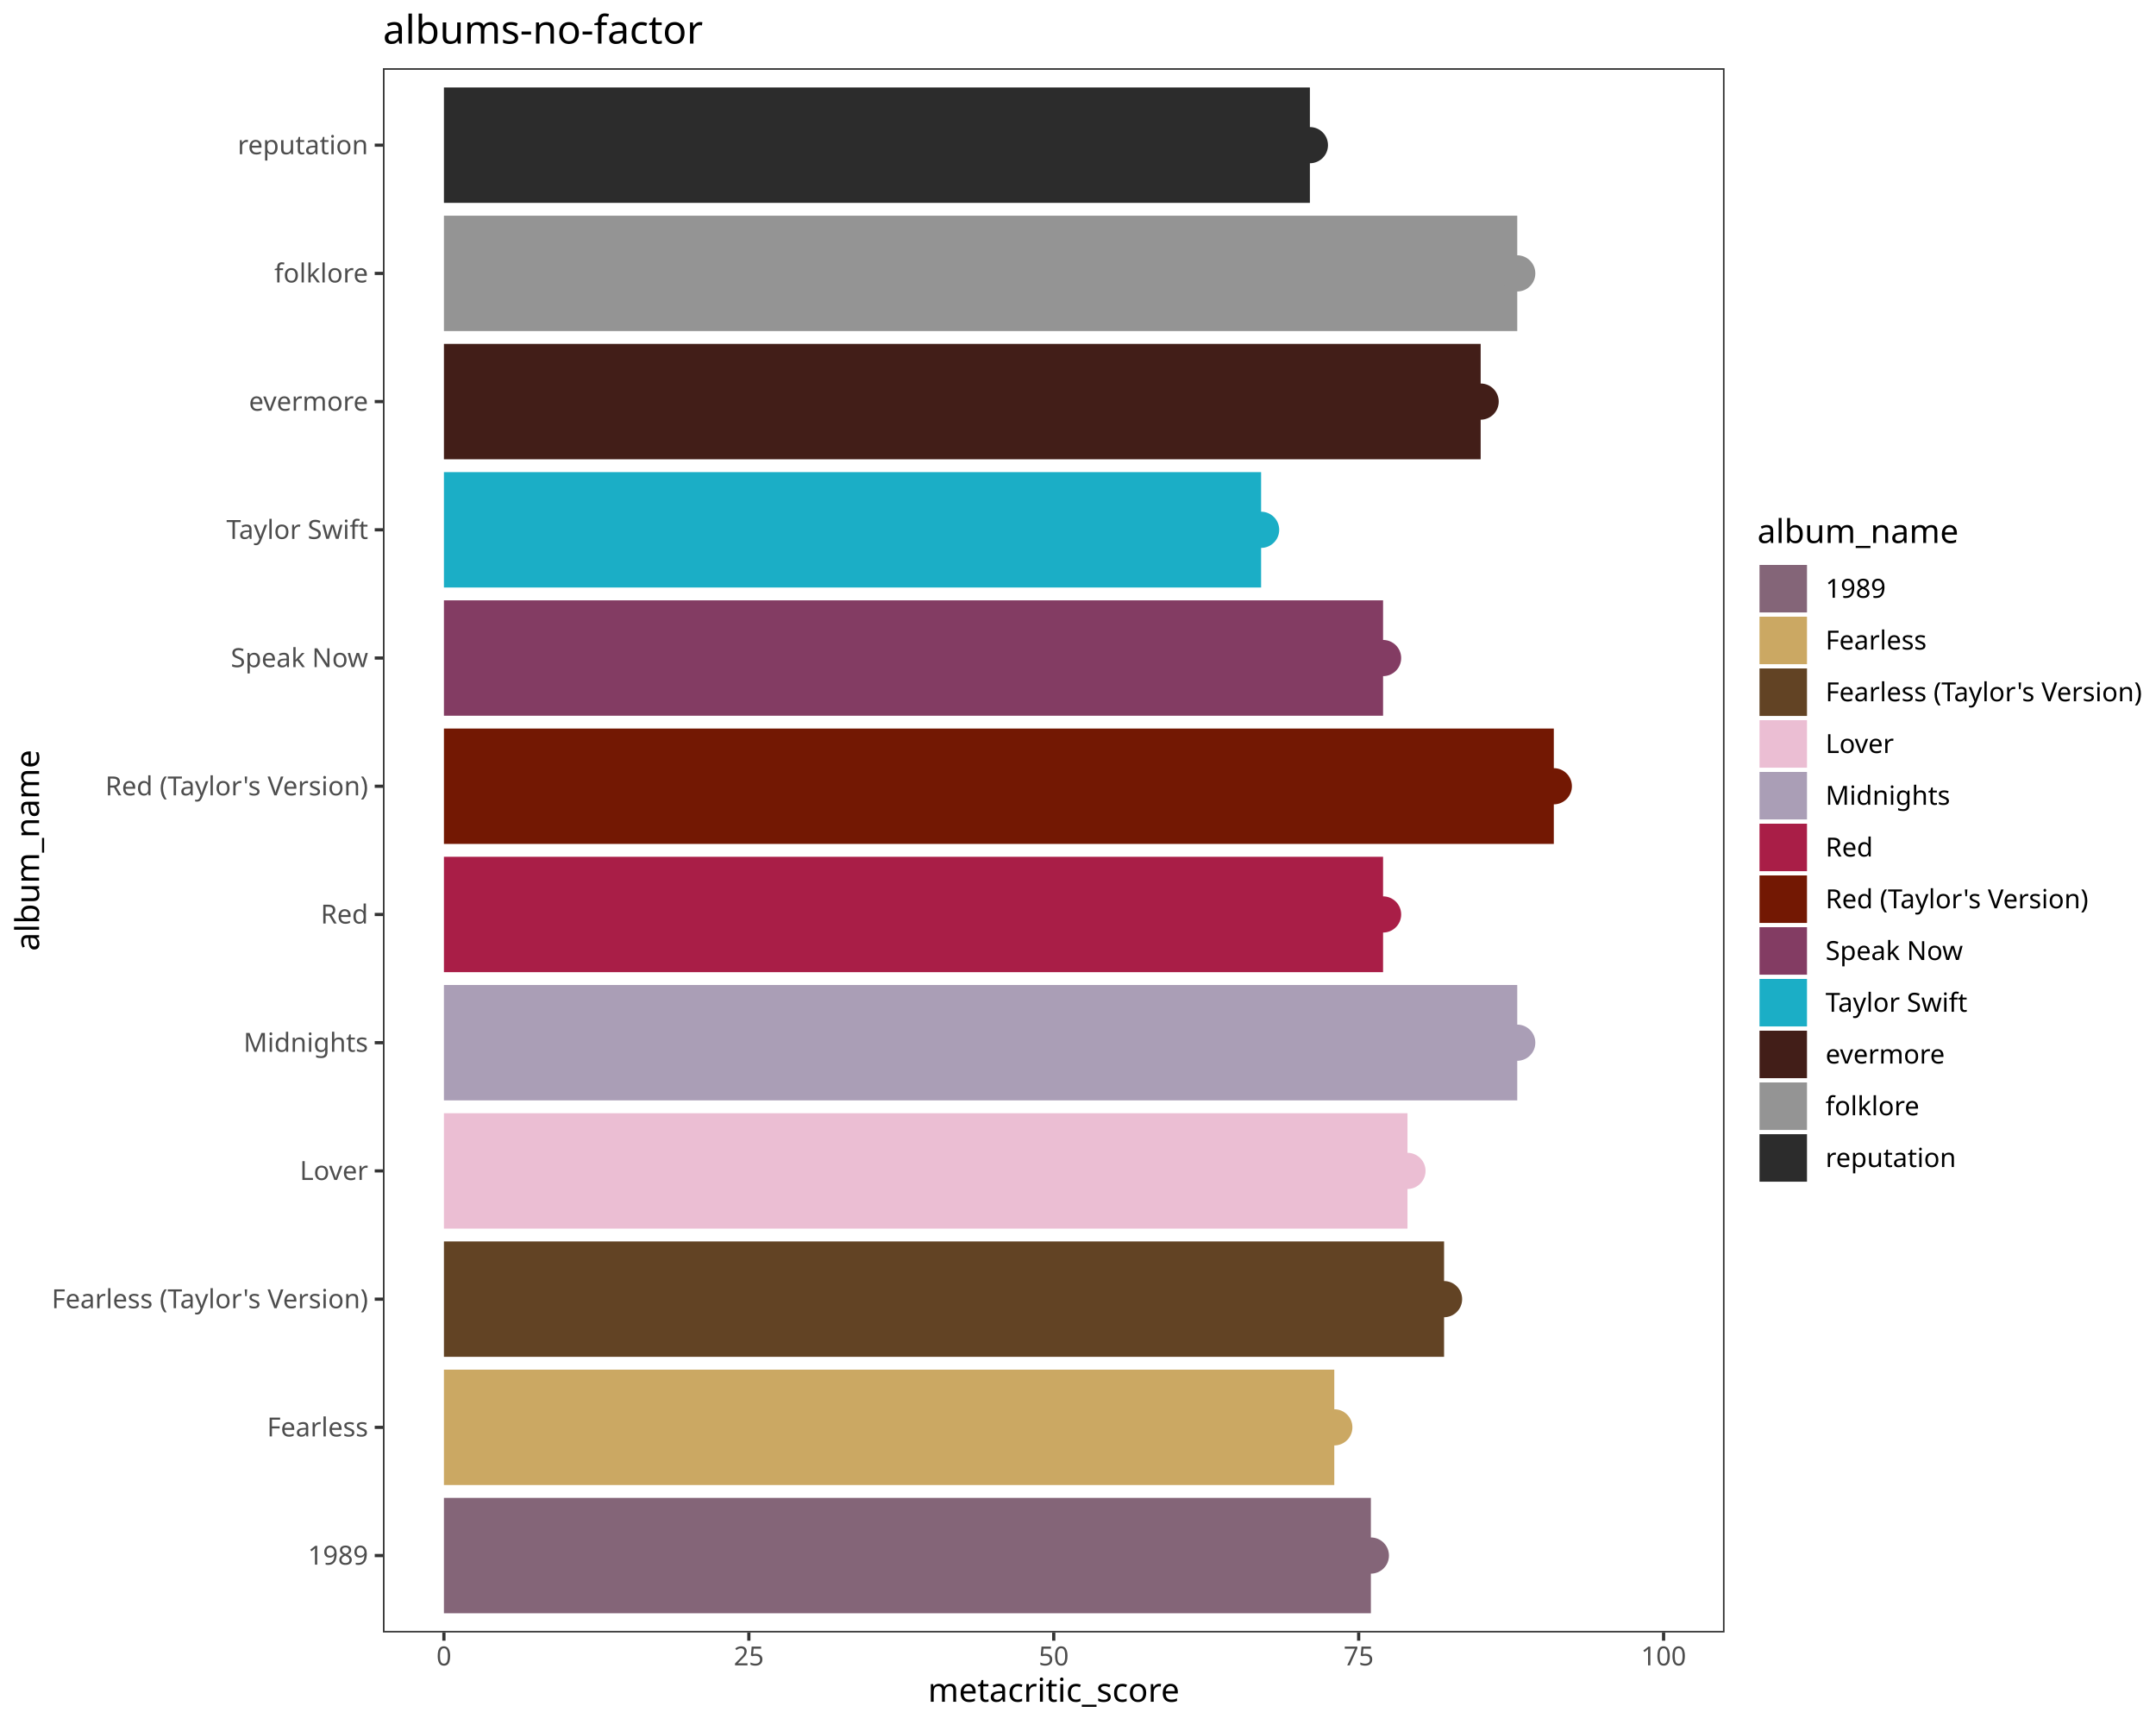
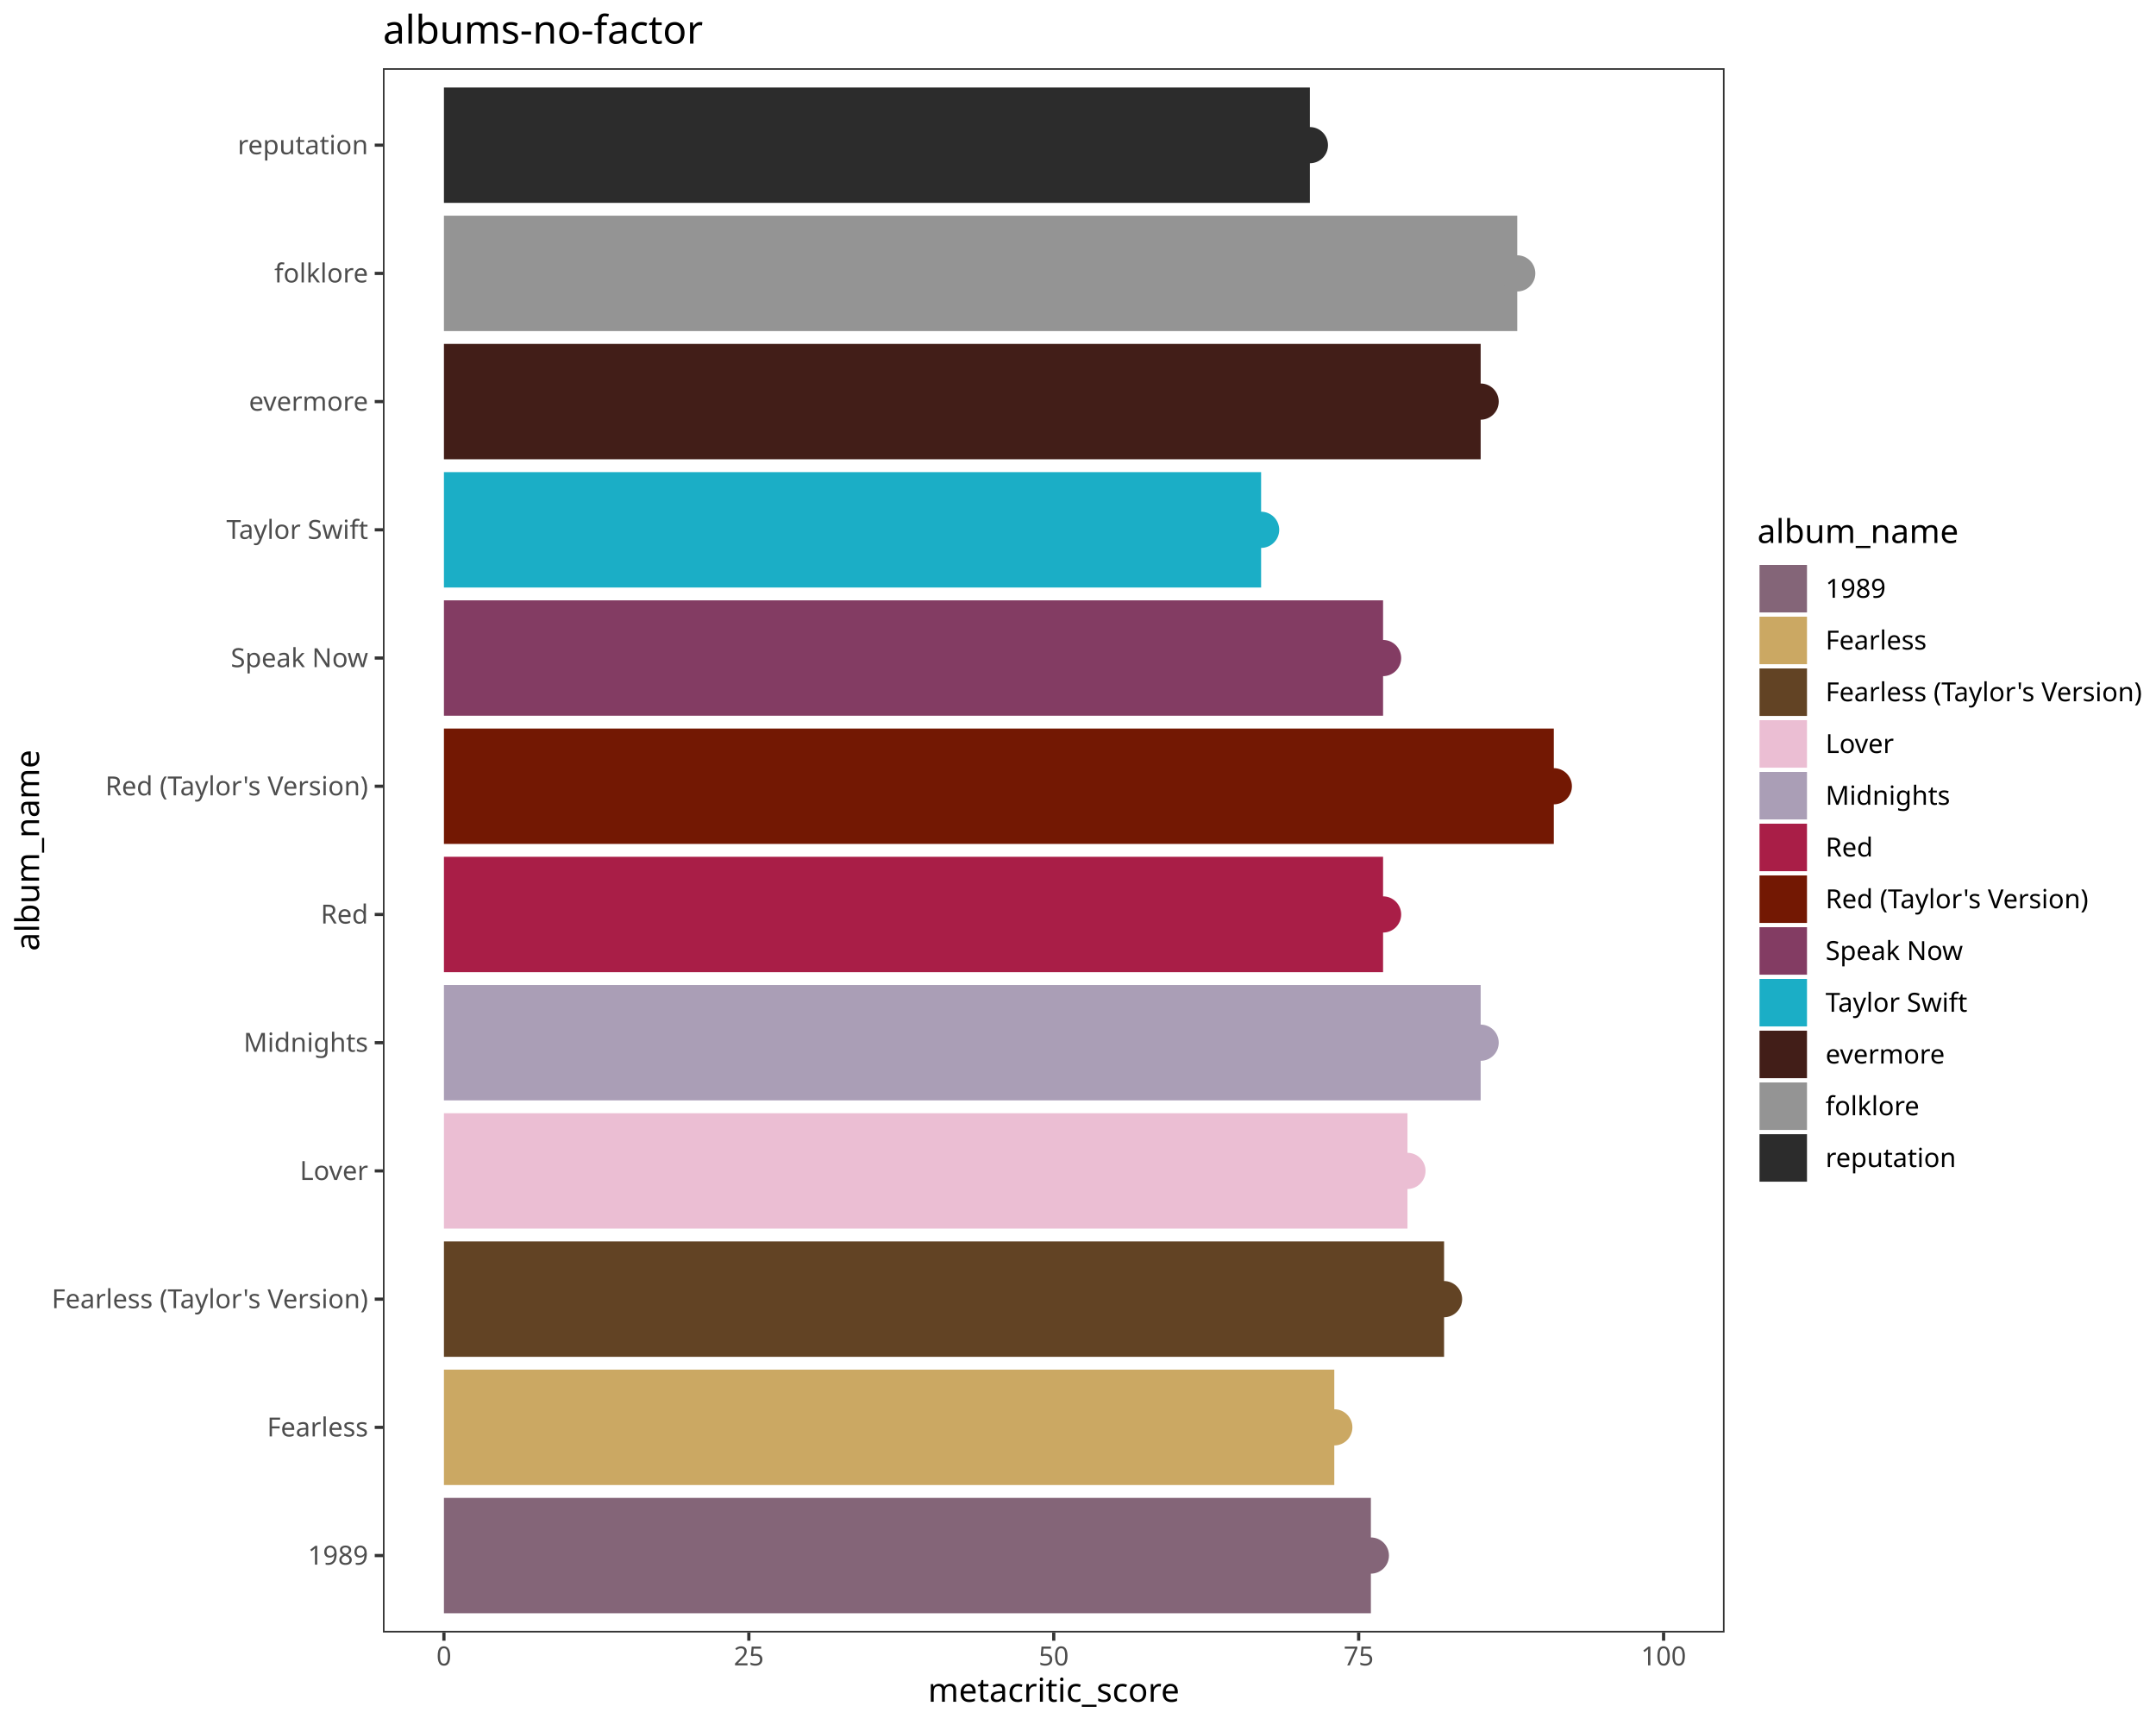
<svg xmlns="http://www.w3.org/2000/svg" class="svglite" data-engine-version="2.0" width="720.00pt" height="576.00pt" viewBox="0 0 720.00 576.00">
  <defs>
    <style type="text/css">
    .svglite line, .svglite polyline, .svglite polygon, .svglite path, .svglite rect, .svglite circle {
      fill: none;
      stroke: #000000;
      stroke-linecap: round;
      stroke-linejoin: round;
      stroke-miterlimit: 10.00;
    }
  </style>
  </defs>
  <rect width="100%" height="100%" style="stroke: none; fill: #FFFFFF;" />
  <defs>
    <clipPath id="cpMC4wMHw3MjAuMDB8MC4wMHw1NzYuMDA=">
      <rect x="0.00" y="0.00" width="720.00" height="576.00" />
    </clipPath>
  </defs>
  <g clip-path="url(#cpMC4wMHw3MjAuMDB8MC4wMHw1NzYuMDA=)">
    <rect x="0.00" y="0.00" width="720.00" height="576.00" style="stroke-width: 1.07; stroke: #FFFFFF; fill: #FFFFFF;" />
  </g>
  <defs>
    <clipPath id="cpMTI3Ljg4fDU3NS45M3wyMi43OHw1NDUuMTE=">
      <rect x="127.88" y="22.78" width="448.04" height="522.33" />
    </clipPath>
  </defs>
  <g clip-path="url(#cpMTI3Ljg4fDU3NS45M3wyMi43OHw1NDUuMTE=)">
    <rect x="127.88" y="22.78" width="448.04" height="522.33" style="stroke-width: 1.07; stroke: none; fill: #FFFFFF;" />
    <rect x="148.25" y="157.65" width="272.90" height="38.53" style="stroke-width: 1.07; stroke: none; stroke-linecap: square; stroke-linejoin: miter; fill: #1BAEC6;" />
    <rect x="148.25" y="457.34" width="297.34" height="38.53" style="stroke-width: 1.07; stroke: none; stroke-linecap: square; stroke-linejoin: miter; fill: #CBA863;" />
    <rect x="148.25" y="200.46" width="313.63" height="38.53" style="stroke-width: 1.07; stroke: none; stroke-linecap: square; stroke-linejoin: miter; fill: #833C63;" />
    <rect x="148.25" y="286.09" width="313.63" height="38.53" style="stroke-width: 1.07; stroke: none; stroke-linecap: square; stroke-linejoin: miter; fill: #A91E47;" />
    <rect x="148.25" y="500.16" width="309.56" height="38.53" style="stroke-width: 1.07; stroke: none; stroke-linecap: square; stroke-linejoin: miter; fill: #846578;" />
    <rect x="148.25" y="29.21" width="289.19" height="38.53" style="stroke-width: 1.07; stroke: none; stroke-linecap: square; stroke-linejoin: miter; fill: #2C2C2C;" />
    <rect x="148.25" y="371.72" width="321.78" height="38.53" style="stroke-width: 1.07; stroke: none; stroke-linecap: square; stroke-linejoin: miter; fill: #EBBED3;" />
    <rect x="148.25" y="72.02" width="358.44" height="38.53" style="stroke-width: 1.07; stroke: none; stroke-linecap: square; stroke-linejoin: miter; fill: #949494;" />
    <rect x="148.25" y="114.83" width="346.22" height="38.53" style="stroke-width: 1.07; stroke: none; stroke-linecap: square; stroke-linejoin: miter; fill: #421E18;" />
    <rect x="148.25" y="414.53" width="334.00" height="38.53" style="stroke-width: 1.07; stroke: none; stroke-linecap: square; stroke-linejoin: miter; fill: #624324;" />
    <rect x="148.25" y="243.27" width="370.65" height="38.53" style="stroke-width: 1.07; stroke: none; stroke-linecap: square; stroke-linejoin: miter; fill: #731803;" />
-     <rect x="148.25" y="328.90" width="358.44" height="38.53" style="stroke-width: 1.07; stroke: none; stroke-linecap: square; stroke-linejoin: miter; fill: #AA9EB6;" />
+     <rect x="148.25" y="328.90" width="346.22" height="38.53" style="stroke-width: 1.07; stroke: none; stroke-linecap: square; stroke-linejoin: miter; fill: #AA9EB6;" />
    <circle cx="421.15" cy="176.91" r="5.69" style="stroke-width: 0.71; stroke: #1BAEC6; fill: #1BAEC6;" />
    <circle cx="445.59" cy="476.61" r="5.69" style="stroke-width: 0.71; stroke: #CBA863; fill: #CBA863;" />
    <circle cx="461.88" cy="219.73" r="5.69" style="stroke-width: 0.71; stroke: #833C63; fill: #833C63;" />
    <circle cx="461.88" cy="305.35" r="5.69" style="stroke-width: 0.71; stroke: #A91E47; fill: #A91E47;" />
    <circle cx="457.80" cy="519.42" r="5.69" style="stroke-width: 0.71; stroke: #846578; fill: #846578;" />
    <circle cx="437.44" cy="48.47" r="5.69" style="stroke-width: 0.71; stroke: #2C2C2C; fill: #2C2C2C;" />
    <circle cx="470.02" cy="390.98" r="5.69" style="stroke-width: 0.71; stroke: #EBBED3; fill: #EBBED3;" />
    <circle cx="506.68" cy="91.29" r="5.69" style="stroke-width: 0.71; stroke: #949494; fill: #949494;" />
    <circle cx="494.46" cy="134.10" r="5.69" style="stroke-width: 0.71; stroke: #421E18; fill: #421E18;" />
    <circle cx="482.24" cy="433.80" r="5.69" style="stroke-width: 0.71; stroke: #624324; fill: #624324;" />
    <circle cx="518.90" cy="262.54" r="5.69" style="stroke-width: 0.71; stroke: #731803; fill: #731803;" />
-     <circle cx="506.68" cy="348.17" r="5.69" style="stroke-width: 0.71; stroke: #AA9EB6; fill: #AA9EB6;" />
+     <circle cx="494.46" cy="348.17" r="5.69" style="stroke-width: 0.71; stroke: #AA9EB6; fill: #AA9EB6;" />
    <rect x="127.88" y="22.78" width="448.04" height="522.33" style="stroke-width: 1.07; stroke: #333333;" />
  </g>
  <g clip-path="url(#cpMC4wMHw3MjAuMDB8MC4wMHw1NzYuMDA=)">
    <text x="122.95" y="522.45" text-anchor="end" style="font-size: 8.80px; fill: #4D4D4D; font-family: sans;" textLength="19.58px" lengthAdjust="spacingAndGlyphs">1989</text>
    <text x="122.95" y="479.64" text-anchor="end" style="font-size: 8.80px; fill: #4D4D4D; font-family: sans;" textLength="33.75px" lengthAdjust="spacingAndGlyphs">Fearless</text>
    <text x="122.95" y="436.82" text-anchor="end" style="font-size: 8.80px; fill: #4D4D4D; font-family: sans;" textLength="104.88px" lengthAdjust="spacingAndGlyphs">Fearless (Taylor's Version)</text>
    <text x="122.95" y="394.01" text-anchor="end" style="font-size: 8.80px; fill: #4D4D4D; font-family: sans;" textLength="22.02px" lengthAdjust="spacingAndGlyphs">Lover</text>
    <text x="122.95" y="351.20" text-anchor="end" style="font-size: 8.80px; fill: #4D4D4D; font-family: sans;" textLength="37.67px" lengthAdjust="spacingAndGlyphs">Midnights</text>
    <text x="122.95" y="308.38" text-anchor="end" style="font-size: 8.80px; fill: #4D4D4D; font-family: sans;" textLength="16.15px" lengthAdjust="spacingAndGlyphs">Red</text>
    <text x="122.95" y="265.57" text-anchor="end" style="font-size: 8.80px; fill: #4D4D4D; font-family: sans;" textLength="87.27px" lengthAdjust="spacingAndGlyphs">Red (Taylor's Version)</text>
    <text x="122.95" y="222.76" text-anchor="end" style="font-size: 8.80px; fill: #4D4D4D; font-family: sans;" textLength="45.01px" lengthAdjust="spacingAndGlyphs">Speak Now</text>
    <text x="122.95" y="179.94" text-anchor="end" style="font-size: 8.80px; fill: #4D4D4D; font-family: sans;" textLength="45.97px" lengthAdjust="spacingAndGlyphs">Taylor Swift</text>
    <text x="122.95" y="137.13" text-anchor="end" style="font-size: 8.80px; fill: #4D4D4D; font-family: sans;" textLength="37.18px" lengthAdjust="spacingAndGlyphs">evermore</text>
    <text x="122.95" y="94.31" text-anchor="end" style="font-size: 8.80px; fill: #4D4D4D; font-family: sans;" textLength="28.37px" lengthAdjust="spacingAndGlyphs">folklore</text>
    <text x="122.95" y="51.50" text-anchor="end" style="font-size: 8.80px; fill: #4D4D4D; font-family: sans;" textLength="39.14px" lengthAdjust="spacingAndGlyphs">reputation</text>
    <polyline points="125.14,519.42 127.88,519.42 " style="stroke-width: 1.07; stroke: #333333; stroke-linecap: butt;" />
    <polyline points="125.14,476.61 127.88,476.61 " style="stroke-width: 1.07; stroke: #333333; stroke-linecap: butt;" />
    <polyline points="125.14,433.80 127.88,433.80 " style="stroke-width: 1.07; stroke: #333333; stroke-linecap: butt;" />
    <polyline points="125.14,390.98 127.88,390.98 " style="stroke-width: 1.07; stroke: #333333; stroke-linecap: butt;" />
    <polyline points="125.14,348.17 127.88,348.17 " style="stroke-width: 1.07; stroke: #333333; stroke-linecap: butt;" />
    <polyline points="125.14,305.35 127.88,305.35 " style="stroke-width: 1.07; stroke: #333333; stroke-linecap: butt;" />
    <polyline points="125.14,262.54 127.88,262.54 " style="stroke-width: 1.07; stroke: #333333; stroke-linecap: butt;" />
    <polyline points="125.14,219.73 127.88,219.73 " style="stroke-width: 1.07; stroke: #333333; stroke-linecap: butt;" />
    <polyline points="125.14,176.91 127.88,176.91 " style="stroke-width: 1.07; stroke: #333333; stroke-linecap: butt;" />
    <polyline points="125.14,134.10 127.88,134.10 " style="stroke-width: 1.07; stroke: #333333; stroke-linecap: butt;" />
    <polyline points="125.14,91.29 127.88,91.29 " style="stroke-width: 1.07; stroke: #333333; stroke-linecap: butt;" />
    <polyline points="125.14,48.47 127.88,48.47 " style="stroke-width: 1.07; stroke: #333333; stroke-linecap: butt;" />
    <polyline points="148.25,547.85 148.25,545.11 " style="stroke-width: 1.07; stroke: #333333; stroke-linecap: butt;" />
    <polyline points="250.08,547.85 250.08,545.11 " style="stroke-width: 1.07; stroke: #333333; stroke-linecap: butt;" />
    <polyline points="351.90,547.85 351.90,545.11 " style="stroke-width: 1.07; stroke: #333333; stroke-linecap: butt;" />
    <polyline points="453.73,547.85 453.73,545.11 " style="stroke-width: 1.07; stroke: #333333; stroke-linecap: butt;" />
    <polyline points="555.56,547.85 555.56,545.11 " style="stroke-width: 1.07; stroke: #333333; stroke-linecap: butt;" />
    <text x="148.25" y="556.10" text-anchor="middle" style="font-size: 8.80px; fill: #4D4D4D; font-family: sans;" textLength="4.89px" lengthAdjust="spacingAndGlyphs">0</text>
    <text x="250.08" y="556.10" text-anchor="middle" style="font-size: 8.80px; fill: #4D4D4D; font-family: sans;" textLength="9.79px" lengthAdjust="spacingAndGlyphs">25</text>
    <text x="351.90" y="556.10" text-anchor="middle" style="font-size: 8.80px; fill: #4D4D4D; font-family: sans;" textLength="9.79px" lengthAdjust="spacingAndGlyphs">50</text>
    <text x="453.73" y="556.10" text-anchor="middle" style="font-size: 8.80px; fill: #4D4D4D; font-family: sans;" textLength="9.79px" lengthAdjust="spacingAndGlyphs">75</text>
    <text x="555.56" y="556.10" text-anchor="middle" style="font-size: 8.80px; fill: #4D4D4D; font-family: sans;" textLength="14.68px" lengthAdjust="spacingAndGlyphs">100</text>
    <text x="351.90" y="568.24" text-anchor="middle" style="font-size: 11.00px; font-family: sans;" textLength="80.10px" lengthAdjust="spacingAndGlyphs">metacritic_score</text>
    <text transform="translate(13.05,283.95) rotate(-90)" text-anchor="middle" style="font-size: 11.00px; font-family: sans;" textLength="63.60px" lengthAdjust="spacingAndGlyphs">album_name</text>
    <rect x="586.88" y="172.60" width="127.64" height="222.69" style="stroke-width: 1.07; stroke: none; fill: #FFFFFF;" />
    <text x="586.88" y="181.31" style="font-size: 11.00px; font-family: sans;" textLength="63.60px" lengthAdjust="spacingAndGlyphs">album_name</text>
    <rect x="586.88" y="187.93" width="17.28" height="17.28" style="stroke-width: 1.07; stroke: none; fill: #FFFFFF;" />
    <rect x="587.59" y="188.64" width="15.86" height="15.86" style="stroke-width: 1.07; stroke: none; stroke-linecap: square; stroke-linejoin: miter; fill: #846578;" />
    <circle cx="595.52" cy="196.57" r="5.69" style="stroke-width: 0.71; stroke: #846578; fill: #846578;" />
    <rect x="586.88" y="205.21" width="17.28" height="17.28" style="stroke-width: 1.07; stroke: none; fill: #FFFFFF;" />
    <rect x="587.59" y="205.92" width="15.86" height="15.86" style="stroke-width: 1.07; stroke: none; stroke-linecap: square; stroke-linejoin: miter; fill: #CBA863;" />
    <circle cx="595.52" cy="213.85" r="5.69" style="stroke-width: 0.71; stroke: #CBA863; fill: #CBA863;" />
    <rect x="586.88" y="222.49" width="17.28" height="17.28" style="stroke-width: 1.07; stroke: none; fill: #FFFFFF;" />
    <rect x="587.59" y="223.20" width="15.86" height="15.86" style="stroke-width: 1.07; stroke: none; stroke-linecap: square; stroke-linejoin: miter; fill: #624324;" />
    <circle cx="595.52" cy="231.13" r="5.69" style="stroke-width: 0.71; stroke: #624324; fill: #624324;" />
    <rect x="586.88" y="239.77" width="17.28" height="17.28" style="stroke-width: 1.07; stroke: none; fill: #FFFFFF;" />
    <rect x="587.59" y="240.48" width="15.86" height="15.86" style="stroke-width: 1.07; stroke: none; stroke-linecap: square; stroke-linejoin: miter; fill: #EBBED3;" />
    <circle cx="595.52" cy="248.41" r="5.69" style="stroke-width: 0.71; stroke: #EBBED3; fill: #EBBED3;" />
    <rect x="586.88" y="257.05" width="17.28" height="17.28" style="stroke-width: 1.07; stroke: none; fill: #FFFFFF;" />
    <rect x="587.59" y="257.76" width="15.86" height="15.86" style="stroke-width: 1.07; stroke: none; stroke-linecap: square; stroke-linejoin: miter; fill: #AA9EB6;" />
    <circle cx="595.52" cy="265.69" r="5.69" style="stroke-width: 0.71; stroke: #AA9EB6; fill: #AA9EB6;" />
    <rect x="586.88" y="274.33" width="17.28" height="17.28" style="stroke-width: 1.07; stroke: none; fill: #FFFFFF;" />
    <rect x="587.59" y="275.04" width="15.86" height="15.86" style="stroke-width: 1.07; stroke: none; stroke-linecap: square; stroke-linejoin: miter; fill: #A91E47;" />
    <circle cx="595.52" cy="282.97" r="5.69" style="stroke-width: 0.71; stroke: #A91E47; fill: #A91E47;" />
    <rect x="586.88" y="291.61" width="17.28" height="17.28" style="stroke-width: 1.07; stroke: none; fill: #FFFFFF;" />
    <rect x="587.59" y="292.32" width="15.86" height="15.86" style="stroke-width: 1.07; stroke: none; stroke-linecap: square; stroke-linejoin: miter; fill: #731803;" />
    <circle cx="595.52" cy="300.25" r="5.69" style="stroke-width: 0.71; stroke: #731803; fill: #731803;" />
    <rect x="586.88" y="308.89" width="17.28" height="17.28" style="stroke-width: 1.07; stroke: none; fill: #FFFFFF;" />
    <rect x="587.59" y="309.60" width="15.86" height="15.86" style="stroke-width: 1.07; stroke: none; stroke-linecap: square; stroke-linejoin: miter; fill: #833C63;" />
    <circle cx="595.52" cy="317.53" r="5.69" style="stroke-width: 0.71; stroke: #833C63; fill: #833C63;" />
    <rect x="586.88" y="326.17" width="17.28" height="17.28" style="stroke-width: 1.07; stroke: none; fill: #FFFFFF;" />
    <rect x="587.59" y="326.88" width="15.86" height="15.86" style="stroke-width: 1.07; stroke: none; stroke-linecap: square; stroke-linejoin: miter; fill: #1BAEC6;" />
    <circle cx="595.52" cy="334.81" r="5.69" style="stroke-width: 0.71; stroke: #1BAEC6; fill: #1BAEC6;" />
    <rect x="586.88" y="343.45" width="17.28" height="17.28" style="stroke-width: 1.07; stroke: none; fill: #FFFFFF;" />
    <rect x="587.59" y="344.16" width="15.86" height="15.86" style="stroke-width: 1.07; stroke: none; stroke-linecap: square; stroke-linejoin: miter; fill: #421E18;" />
    <circle cx="595.52" cy="352.09" r="5.69" style="stroke-width: 0.71; stroke: #421E18; fill: #421E18;" />
    <rect x="586.88" y="360.73" width="17.28" height="17.28" style="stroke-width: 1.07; stroke: none; fill: #FFFFFF;" />
    <rect x="587.59" y="361.44" width="15.86" height="15.86" style="stroke-width: 1.07; stroke: none; stroke-linecap: square; stroke-linejoin: miter; fill: #949494;" />
    <circle cx="595.52" cy="369.37" r="5.69" style="stroke-width: 0.71; stroke: #949494; fill: #949494;" />
    <rect x="586.88" y="378.01" width="17.28" height="17.28" style="stroke-width: 1.07; stroke: none; fill: #FFFFFF;" />
    <rect x="587.59" y="378.72" width="15.86" height="15.86" style="stroke-width: 1.07; stroke: none; stroke-linecap: square; stroke-linejoin: miter; fill: #2C2C2C;" />
    <circle cx="595.52" cy="386.65" r="5.69" style="stroke-width: 0.71; stroke: #2C2C2C; fill: #2C2C2C;" />
    <text x="609.64" y="199.60" style="font-size: 8.80px; font-family: sans;" textLength="19.58px" lengthAdjust="spacingAndGlyphs">1989</text>
    <text x="609.64" y="216.88" style="font-size: 8.80px; font-family: sans;" textLength="33.75px" lengthAdjust="spacingAndGlyphs">Fearless</text>
    <text x="609.64" y="234.16" style="font-size: 8.80px; font-family: sans;" textLength="104.88px" lengthAdjust="spacingAndGlyphs">Fearless (Taylor's Version)</text>
    <text x="609.64" y="251.44" style="font-size: 8.80px; font-family: sans;" textLength="22.02px" lengthAdjust="spacingAndGlyphs">Lover</text>
    <text x="609.64" y="268.72" style="font-size: 8.80px; font-family: sans;" textLength="37.67px" lengthAdjust="spacingAndGlyphs">Midnights</text>
    <text x="609.64" y="286.00" style="font-size: 8.80px; font-family: sans;" textLength="16.15px" lengthAdjust="spacingAndGlyphs">Red</text>
    <text x="609.64" y="303.28" style="font-size: 8.80px; font-family: sans;" textLength="87.27px" lengthAdjust="spacingAndGlyphs">Red (Taylor's Version)</text>
    <text x="609.64" y="320.56" style="font-size: 8.80px; font-family: sans;" textLength="45.01px" lengthAdjust="spacingAndGlyphs">Speak Now</text>
    <text x="609.64" y="337.84" style="font-size: 8.80px; font-family: sans;" textLength="45.97px" lengthAdjust="spacingAndGlyphs">Taylor Swift</text>
    <text x="609.64" y="355.12" style="font-size: 8.80px; font-family: sans;" textLength="37.18px" lengthAdjust="spacingAndGlyphs">evermore</text>
    <text x="609.64" y="372.40" style="font-size: 8.80px; font-family: sans;" textLength="28.37px" lengthAdjust="spacingAndGlyphs">folklore</text>
    <text x="609.64" y="389.68" style="font-size: 8.80px; font-family: sans;" textLength="39.14px" lengthAdjust="spacingAndGlyphs">reputation</text>
    <text x="127.88" y="14.56" style="font-size: 13.20px; font-family: sans;" textLength="99.06px" lengthAdjust="spacingAndGlyphs">albums-no-factor</text>
  </g>
</svg>
